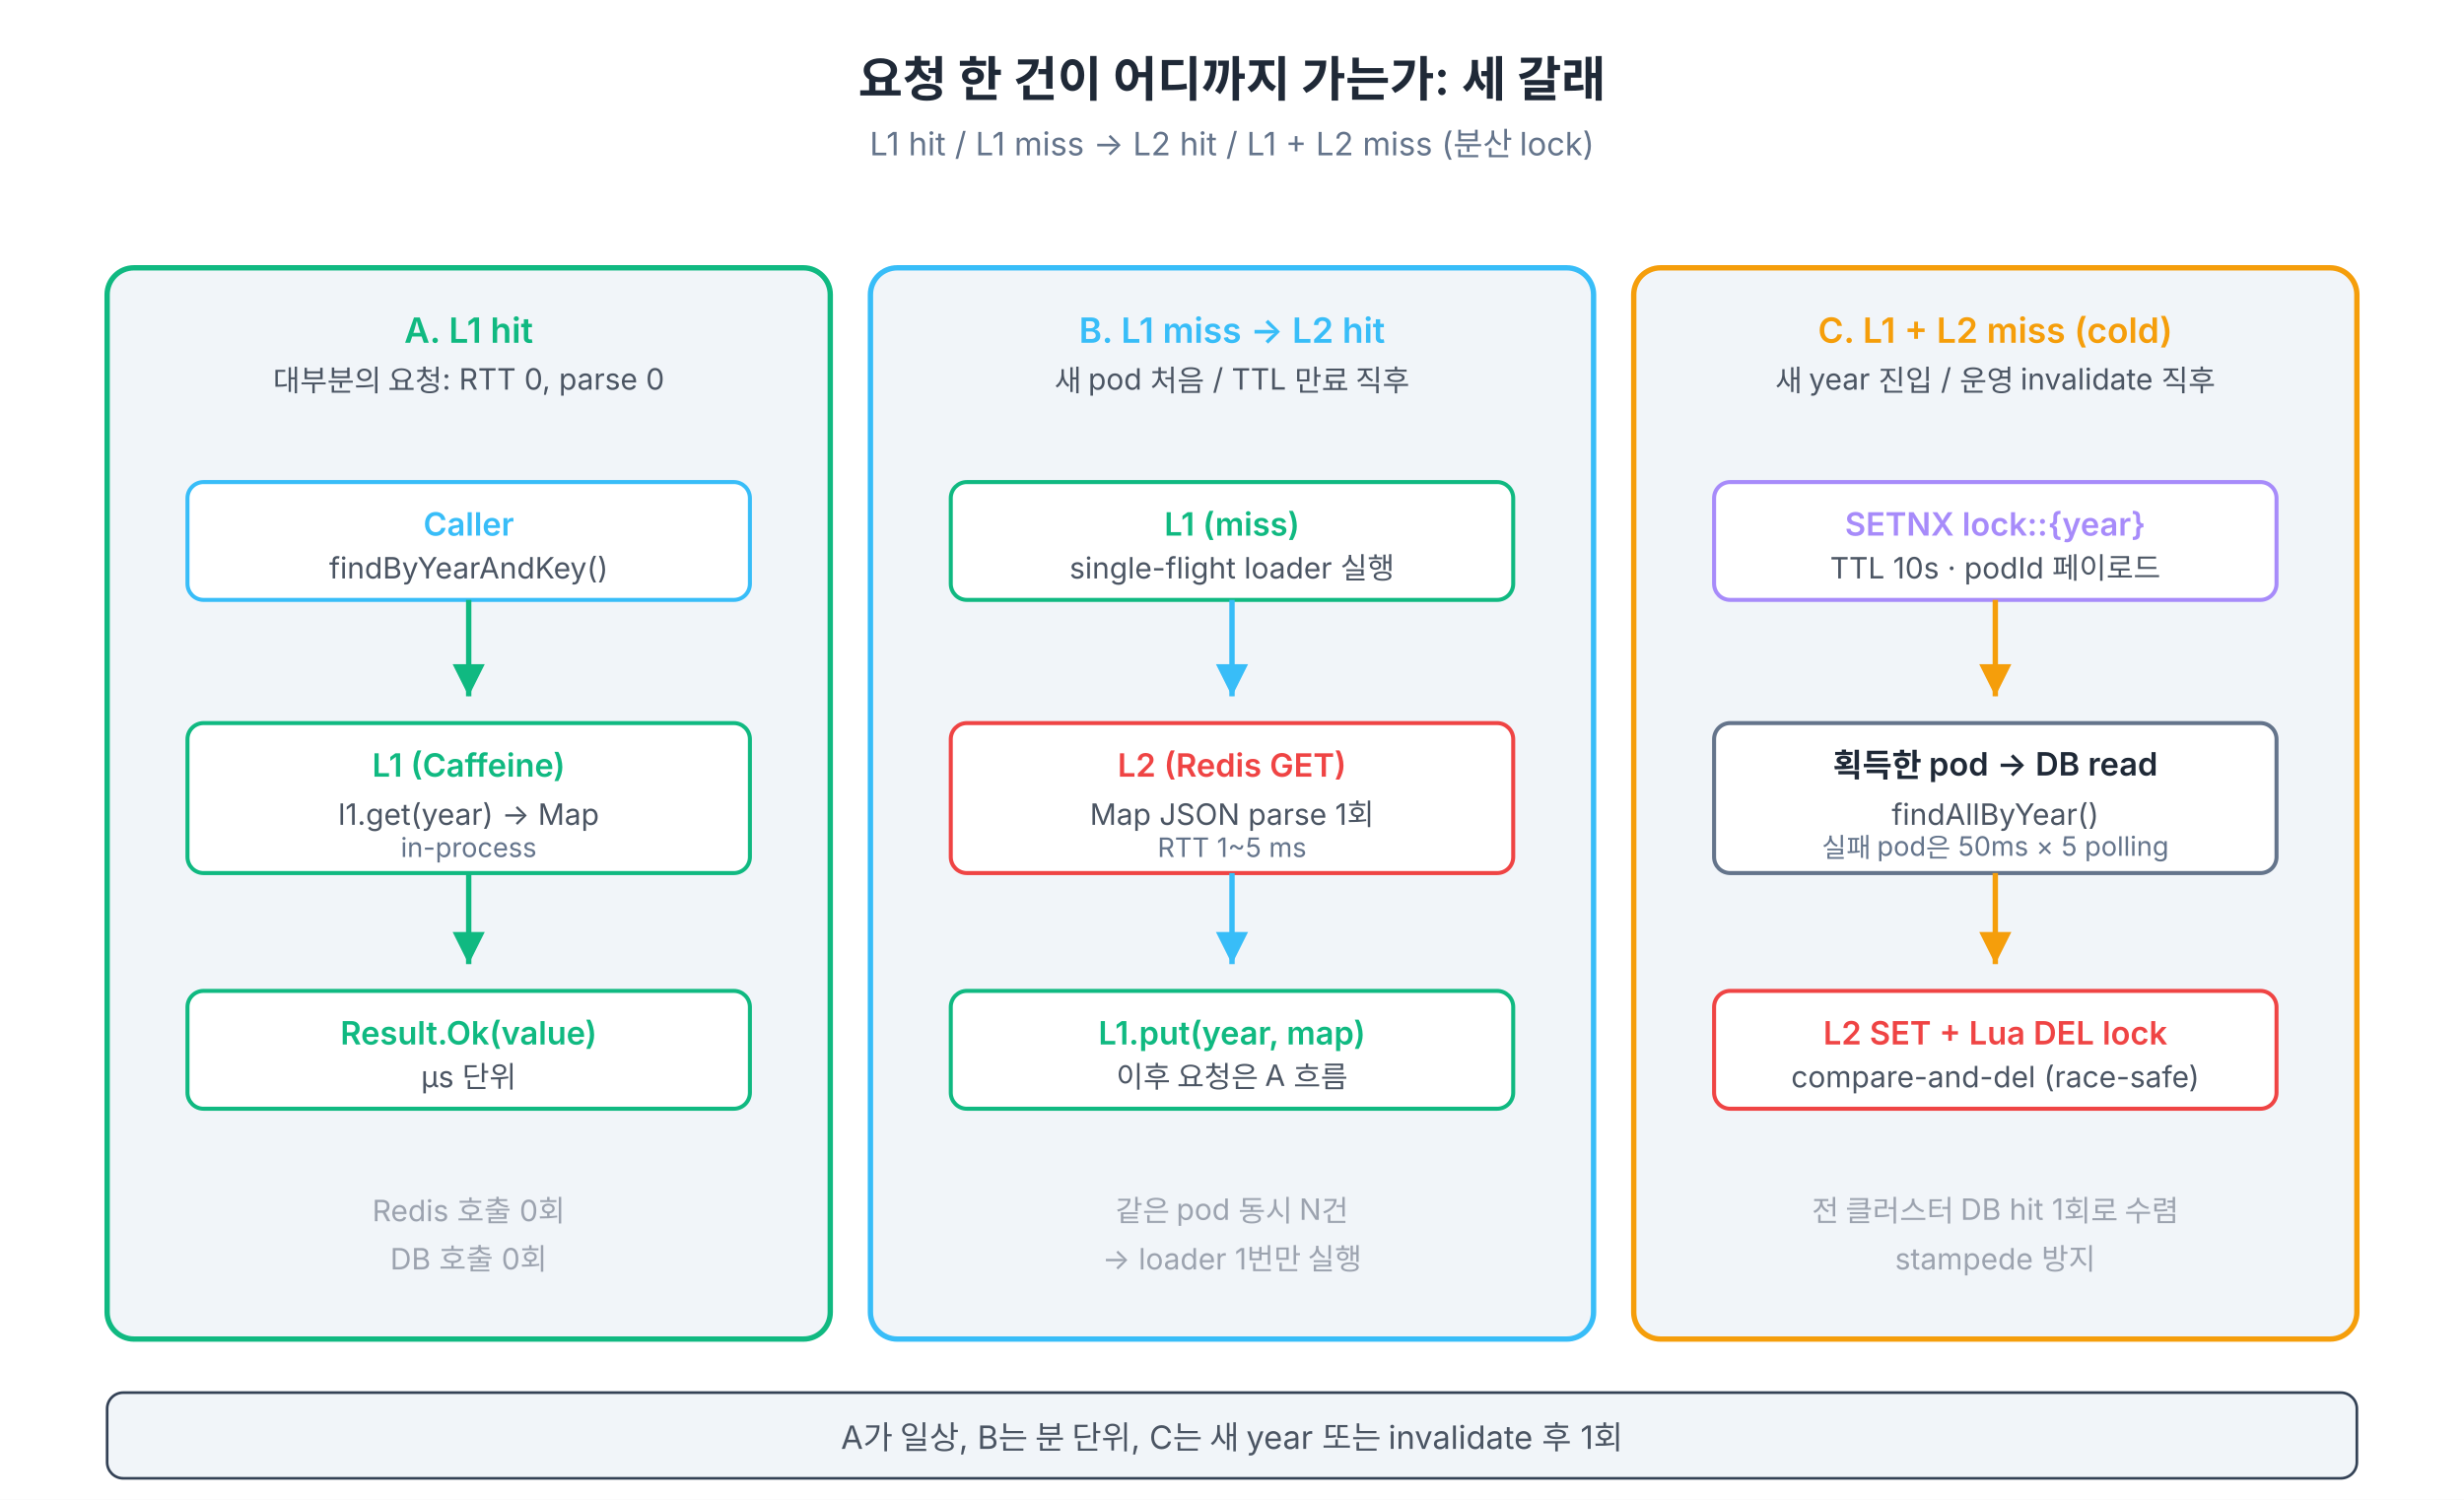
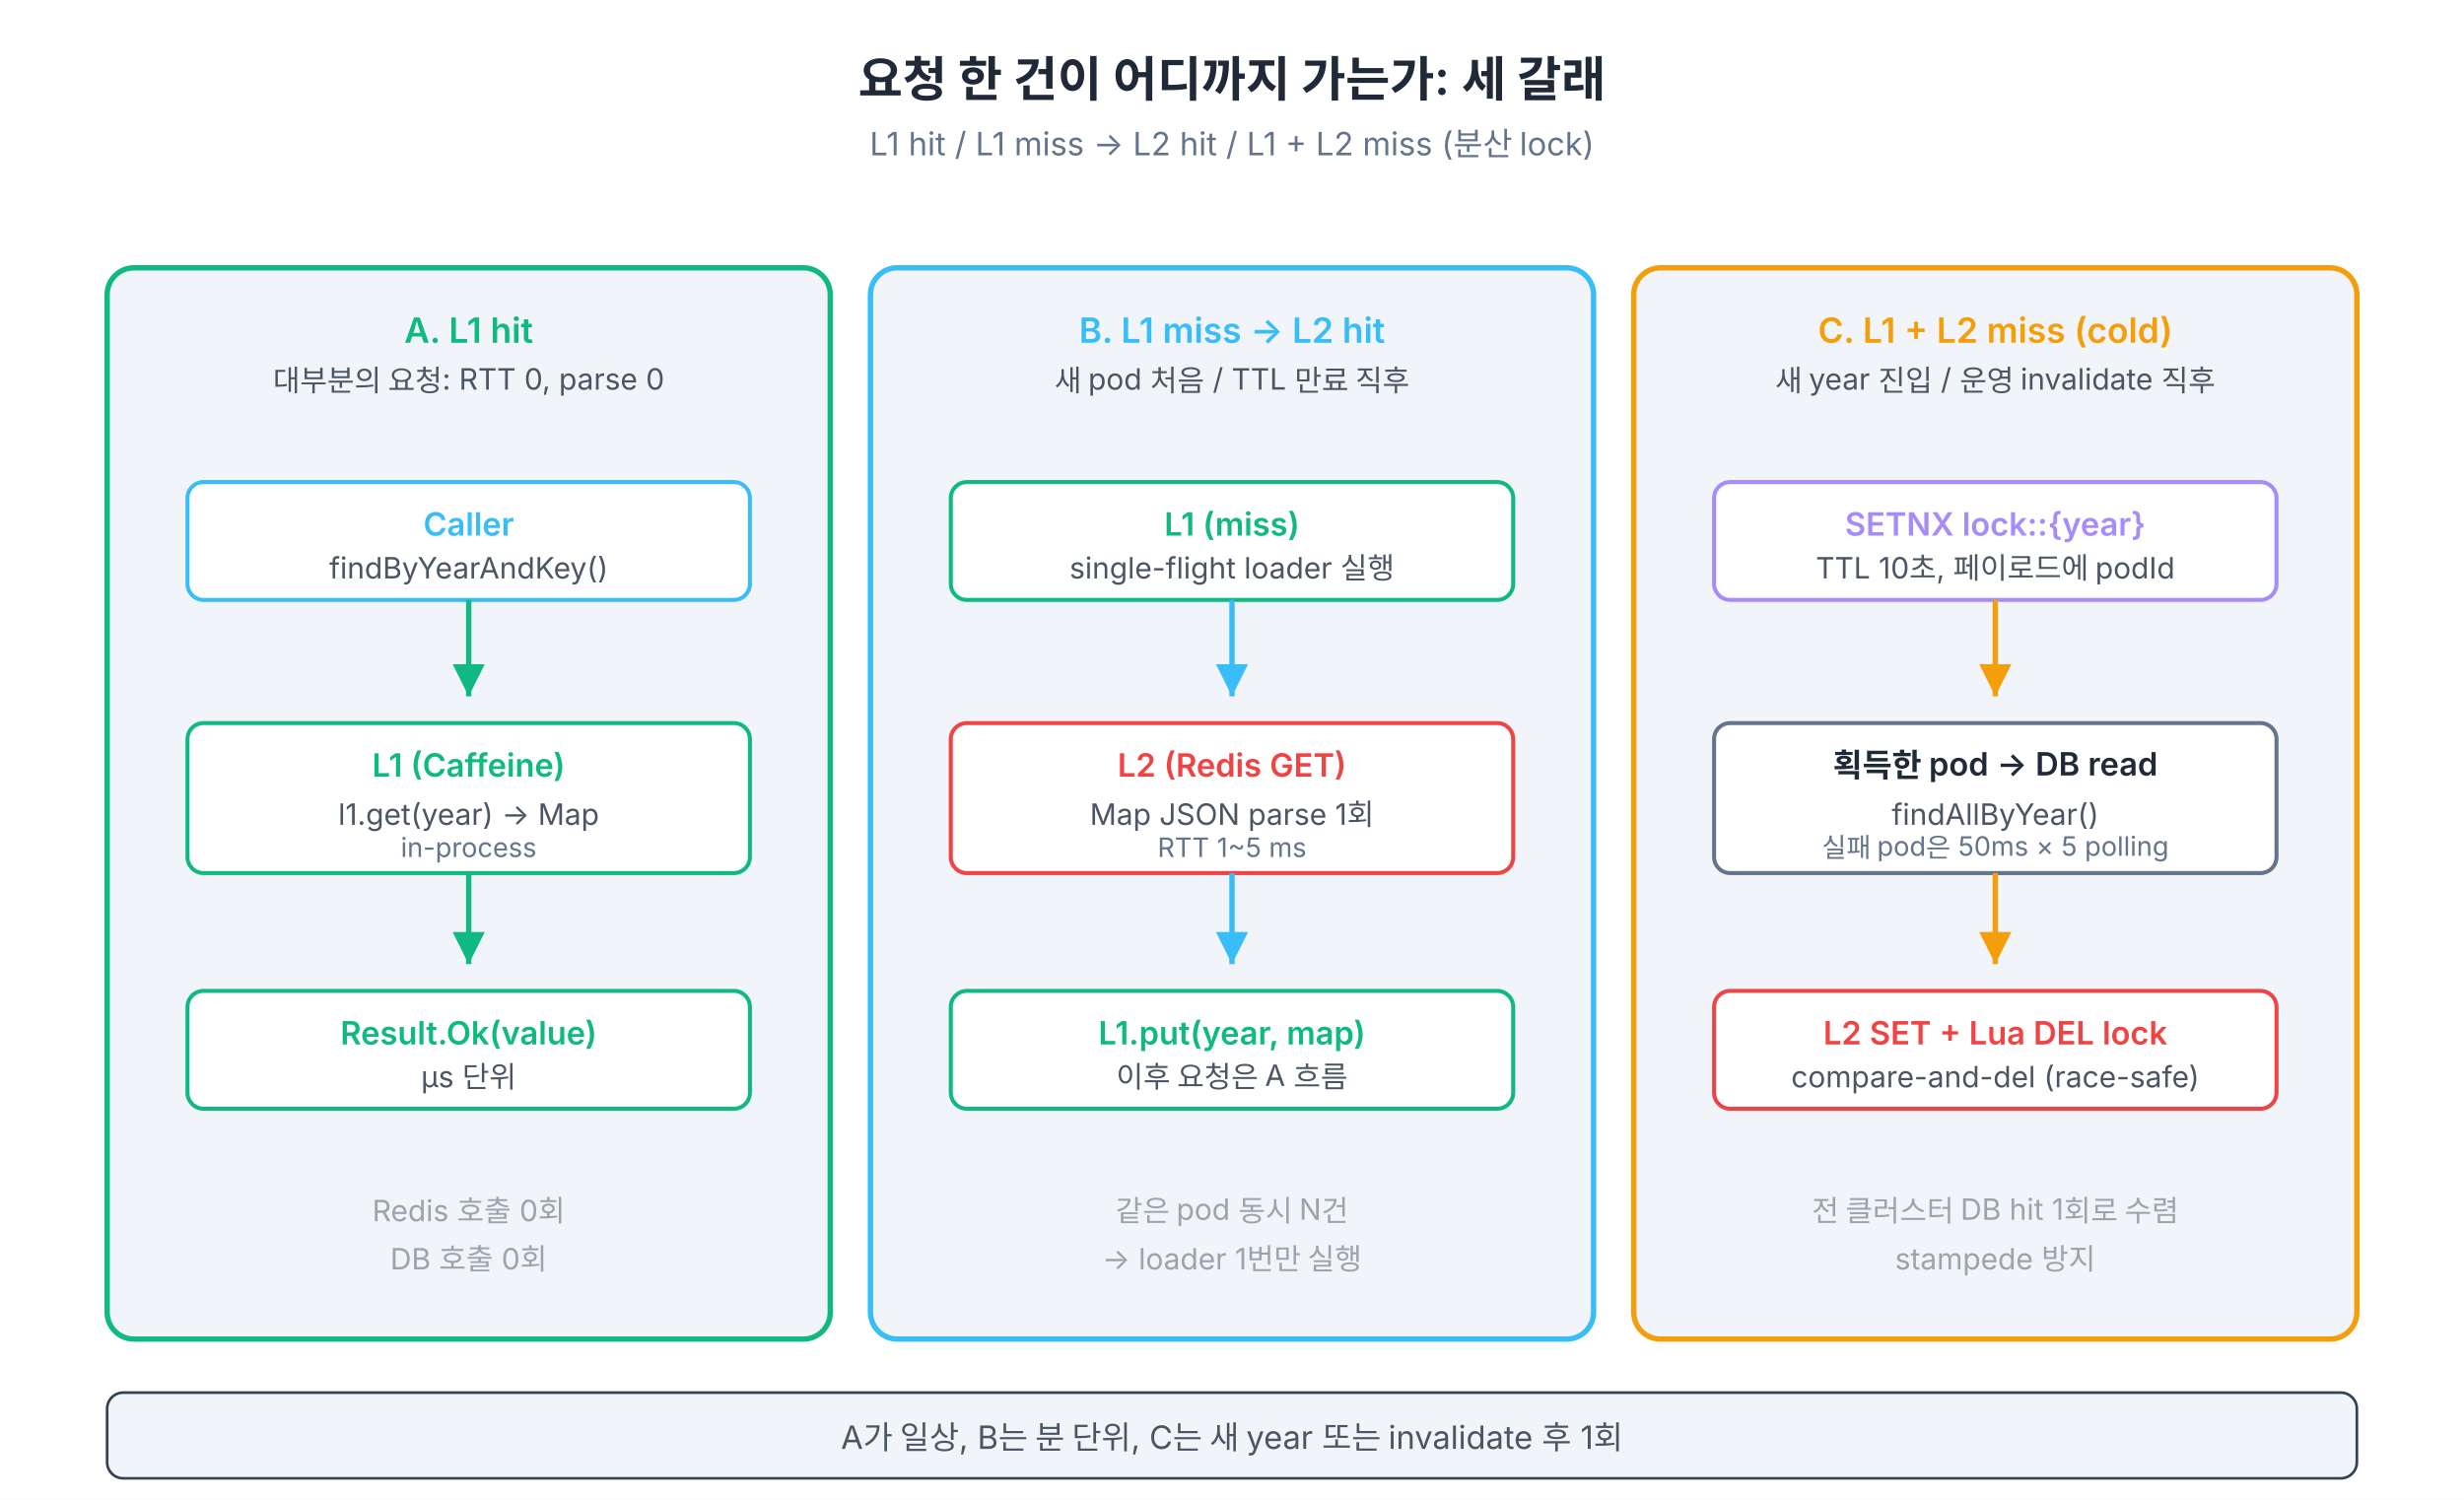
<svg xmlns="http://www.w3.org/2000/svg" viewBox="0 0 920 560" font-family="system-ui, -apple-system, sans-serif">
  <rect width="920" height="560" fill="#ffffff" />
  <text x="460" y="36" fill="#1f2937" font-size="18" font-weight="600" text-anchor="middle">요청 한 건이 어디까지 가는가: 세 갈래</text>
  <text x="460" y="58" fill="#64748b" font-size="12" text-anchor="middle">L1 hit / L1 miss → L2 hit / L1 + L2 miss (분산 lock)</text>
  <defs>
    <marker id="arrA" viewBox="0 0 10 10" refX="10" refY="5" markerWidth="6" markerHeight="6" orient="auto">
      <path d="M 0 0 L 10 5 L 0 10 z" fill="#10b981" />
    </marker>
    <marker id="arrB" viewBox="0 0 10 10" refX="10" refY="5" markerWidth="6" markerHeight="6" orient="auto">
      <path d="M 0 0 L 10 5 L 0 10 z" fill="#38bdf8" />
    </marker>
    <marker id="arrC" viewBox="0 0 10 10" refX="10" refY="5" markerWidth="6" markerHeight="6" orient="auto">
      <path d="M 0 0 L 10 5 L 0 10 z" fill="#f59e0b" />
    </marker>
  </defs>
  <g transform="translate(40, 100)">
    <rect x="0" y="0" width="270" height="400" rx="10" fill="#f1f5f9" stroke="#10b981" stroke-width="2" />
    <text x="135" y="28" fill="#10b981" font-size="13" font-weight="600" text-anchor="middle">A. L1 hit</text>
    <text x="135" y="46" fill="#4b5563" font-size="11" text-anchor="middle">대부분의 요청: RTT 0, parse 0</text>
    <rect x="30" y="80" width="210" height="44" rx="6" fill="#ffffff" stroke="#38bdf8" stroke-width="1.5" />
    <text x="135" y="100" fill="#38bdf8" font-size="12" font-weight="600" text-anchor="middle">Caller</text>
    <text x="135" y="116" fill="#4b5563" font-size="11" text-anchor="middle">findByYearAndKey()</text>
    <line x1="135" y1="124" x2="135" y2="160" stroke="#10b981" stroke-width="2" marker-end="url(#arrA)" />
    <rect x="30" y="170" width="210" height="56" rx="6" fill="#ffffff" stroke="#10b981" stroke-width="1.5" />
    <text x="135" y="190" fill="#10b981" font-size="12" font-weight="600" text-anchor="middle">L1 (Caffeine)</text>
    <text x="135" y="208" fill="#4b5563" font-size="11" text-anchor="middle">l1.get(year) → Map</text>
    <text x="135" y="220" fill="#64748b" font-size="10" text-anchor="middle">in-process</text>
    <line x1="135" y1="226" x2="135" y2="260" stroke="#10b981" stroke-width="2" marker-end="url(#arrA)" />
    <rect x="30" y="270" width="210" height="44" rx="6" fill="#ffffff" stroke="#10b981" stroke-width="1.5" />
    <text x="135" y="290" fill="#10b981" font-size="12" font-weight="600" text-anchor="middle">Result.Ok(value)</text>
    <text x="135" y="306" fill="#4b5563" font-size="11" text-anchor="middle">µs 단위</text>
    <text x="135" y="356" fill="#9ca3af" font-size="11" text-anchor="middle">Redis 호출 0회</text>
    <text x="135" y="374" fill="#9ca3af" font-size="11" text-anchor="middle">DB 호출 0회</text>
  </g>
  <g transform="translate(325, 100)">
    <rect x="0" y="0" width="270" height="400" rx="10" fill="#f1f5f9" stroke="#38bdf8" stroke-width="2" />
    <text x="135" y="28" fill="#38bdf8" font-size="13" font-weight="600" text-anchor="middle">B. L1 miss → L2 hit</text>
    <text x="135" y="46" fill="#4b5563" font-size="11" text-anchor="middle">새 pod 처음 / TTL 만료 직후</text>
    <rect x="30" y="80" width="210" height="44" rx="6" fill="#ffffff" stroke="#10b981" stroke-width="1.5" />
    <text x="135" y="100" fill="#10b981" font-size="12" font-weight="600" text-anchor="middle">L1 (miss)</text>
    <text x="135" y="116" fill="#4b5563" font-size="11" text-anchor="middle">single-flight loader 실행</text>
    <line x1="135" y1="124" x2="135" y2="160" stroke="#38bdf8" stroke-width="2" marker-end="url(#arrB)" />
    <rect x="30" y="170" width="210" height="56" rx="6" fill="#ffffff" stroke="#ef4444" stroke-width="1.5" />
    <text x="135" y="190" fill="#ef4444" font-size="12" font-weight="600" text-anchor="middle">L2 (Redis GET)</text>
    <text x="135" y="208" fill="#4b5563" font-size="11" text-anchor="middle">Map JSON parse 1회</text>
    <text x="135" y="220" fill="#64748b" font-size="10" text-anchor="middle">RTT 1~5 ms</text>
    <line x1="135" y1="226" x2="135" y2="260" stroke="#38bdf8" stroke-width="2" marker-end="url(#arrB)" />
    <rect x="30" y="270" width="210" height="44" rx="6" fill="#ffffff" stroke="#10b981" stroke-width="1.5" />
    <text x="135" y="290" fill="#10b981" font-size="12" font-weight="600" text-anchor="middle">L1.put(year, map)</text>
    <text x="135" y="306" fill="#4b5563" font-size="11" text-anchor="middle">이후 요청은 A 흐름</text>
    <text x="135" y="356" fill="#9ca3af" font-size="11" text-anchor="middle">같은 pod 동시 N건</text>
    <text x="135" y="374" fill="#9ca3af" font-size="11" text-anchor="middle">→ loader 1번만 실행</text>
  </g>
  <g transform="translate(610, 100)">
    <rect x="0" y="0" width="270" height="400" rx="10" fill="#f1f5f9" stroke="#f59e0b" stroke-width="2" />
    <text x="135" y="28" fill="#f59e0b" font-size="13" font-weight="600" text-anchor="middle">C. L1 + L2 miss (cold)</text>
    <text x="135" y="46" fill="#4b5563" font-size="11" text-anchor="middle">새 year 진입 / 운영 invalidate 직후</text>
    <rect x="30" y="80" width="210" height="44" rx="6" fill="#ffffff" stroke="#a78bfa" stroke-width="1.5" />
    <text x="135" y="100" fill="#a78bfa" font-size="12" font-weight="600" text-anchor="middle">SETNX lock::{year}</text>
-     <text x="135" y="116" fill="#4b5563" font-size="11" text-anchor="middle">TTL 10s · podId 페이로드</text>
+     <text x="135" y="116" fill="#4b5563" font-size="11" text-anchor="middle">TTL 10초, 페이로드에 podId</text>
    <line x1="135" y1="124" x2="135" y2="160" stroke="#f59e0b" stroke-width="2" marker-end="url(#arrC)" />
    <rect x="30" y="170" width="210" height="56" rx="6" fill="#ffffff" stroke="#64748b" stroke-width="1.5" />
    <text x="135" y="190" fill="#1f2937" font-size="12" font-weight="600" text-anchor="middle">획득한 pod → DB read</text>
    <text x="135" y="208" fill="#4b5563" font-size="11" text-anchor="middle">findAllByYear()</text>
    <text x="135" y="220" fill="#64748b" font-size="10" text-anchor="middle">실패 pod은 50ms × 5 polling</text>
    <line x1="135" y1="226" x2="135" y2="260" stroke="#f59e0b" stroke-width="2" marker-end="url(#arrC)" />
    <rect x="30" y="270" width="210" height="44" rx="6" fill="#ffffff" stroke="#ef4444" stroke-width="1.5" />
    <text x="135" y="290" fill="#ef4444" font-size="12" font-weight="600" text-anchor="middle">L2 SET + Lua DEL lock</text>
    <text x="135" y="306" fill="#4b5563" font-size="11" text-anchor="middle">compare-and-del (race-safe)</text>
    <text x="135" y="356" fill="#9ca3af" font-size="11" text-anchor="middle">전 클러스터 DB hit 1회로 수렴</text>
    <text x="135" y="374" fill="#9ca3af" font-size="11" text-anchor="middle">stampede 방지</text>
  </g>
  <rect x="40" y="520" width="840" height="32" rx="6" fill="#f1f5f9" stroke="#334155" stroke-width="1" />
  <text x="460" y="541" fill="#4b5563" font-size="12" text-anchor="middle">A가 일상, B는 분 단위, C는 새 year 또는 invalidate 후 1회</text>
</svg>
